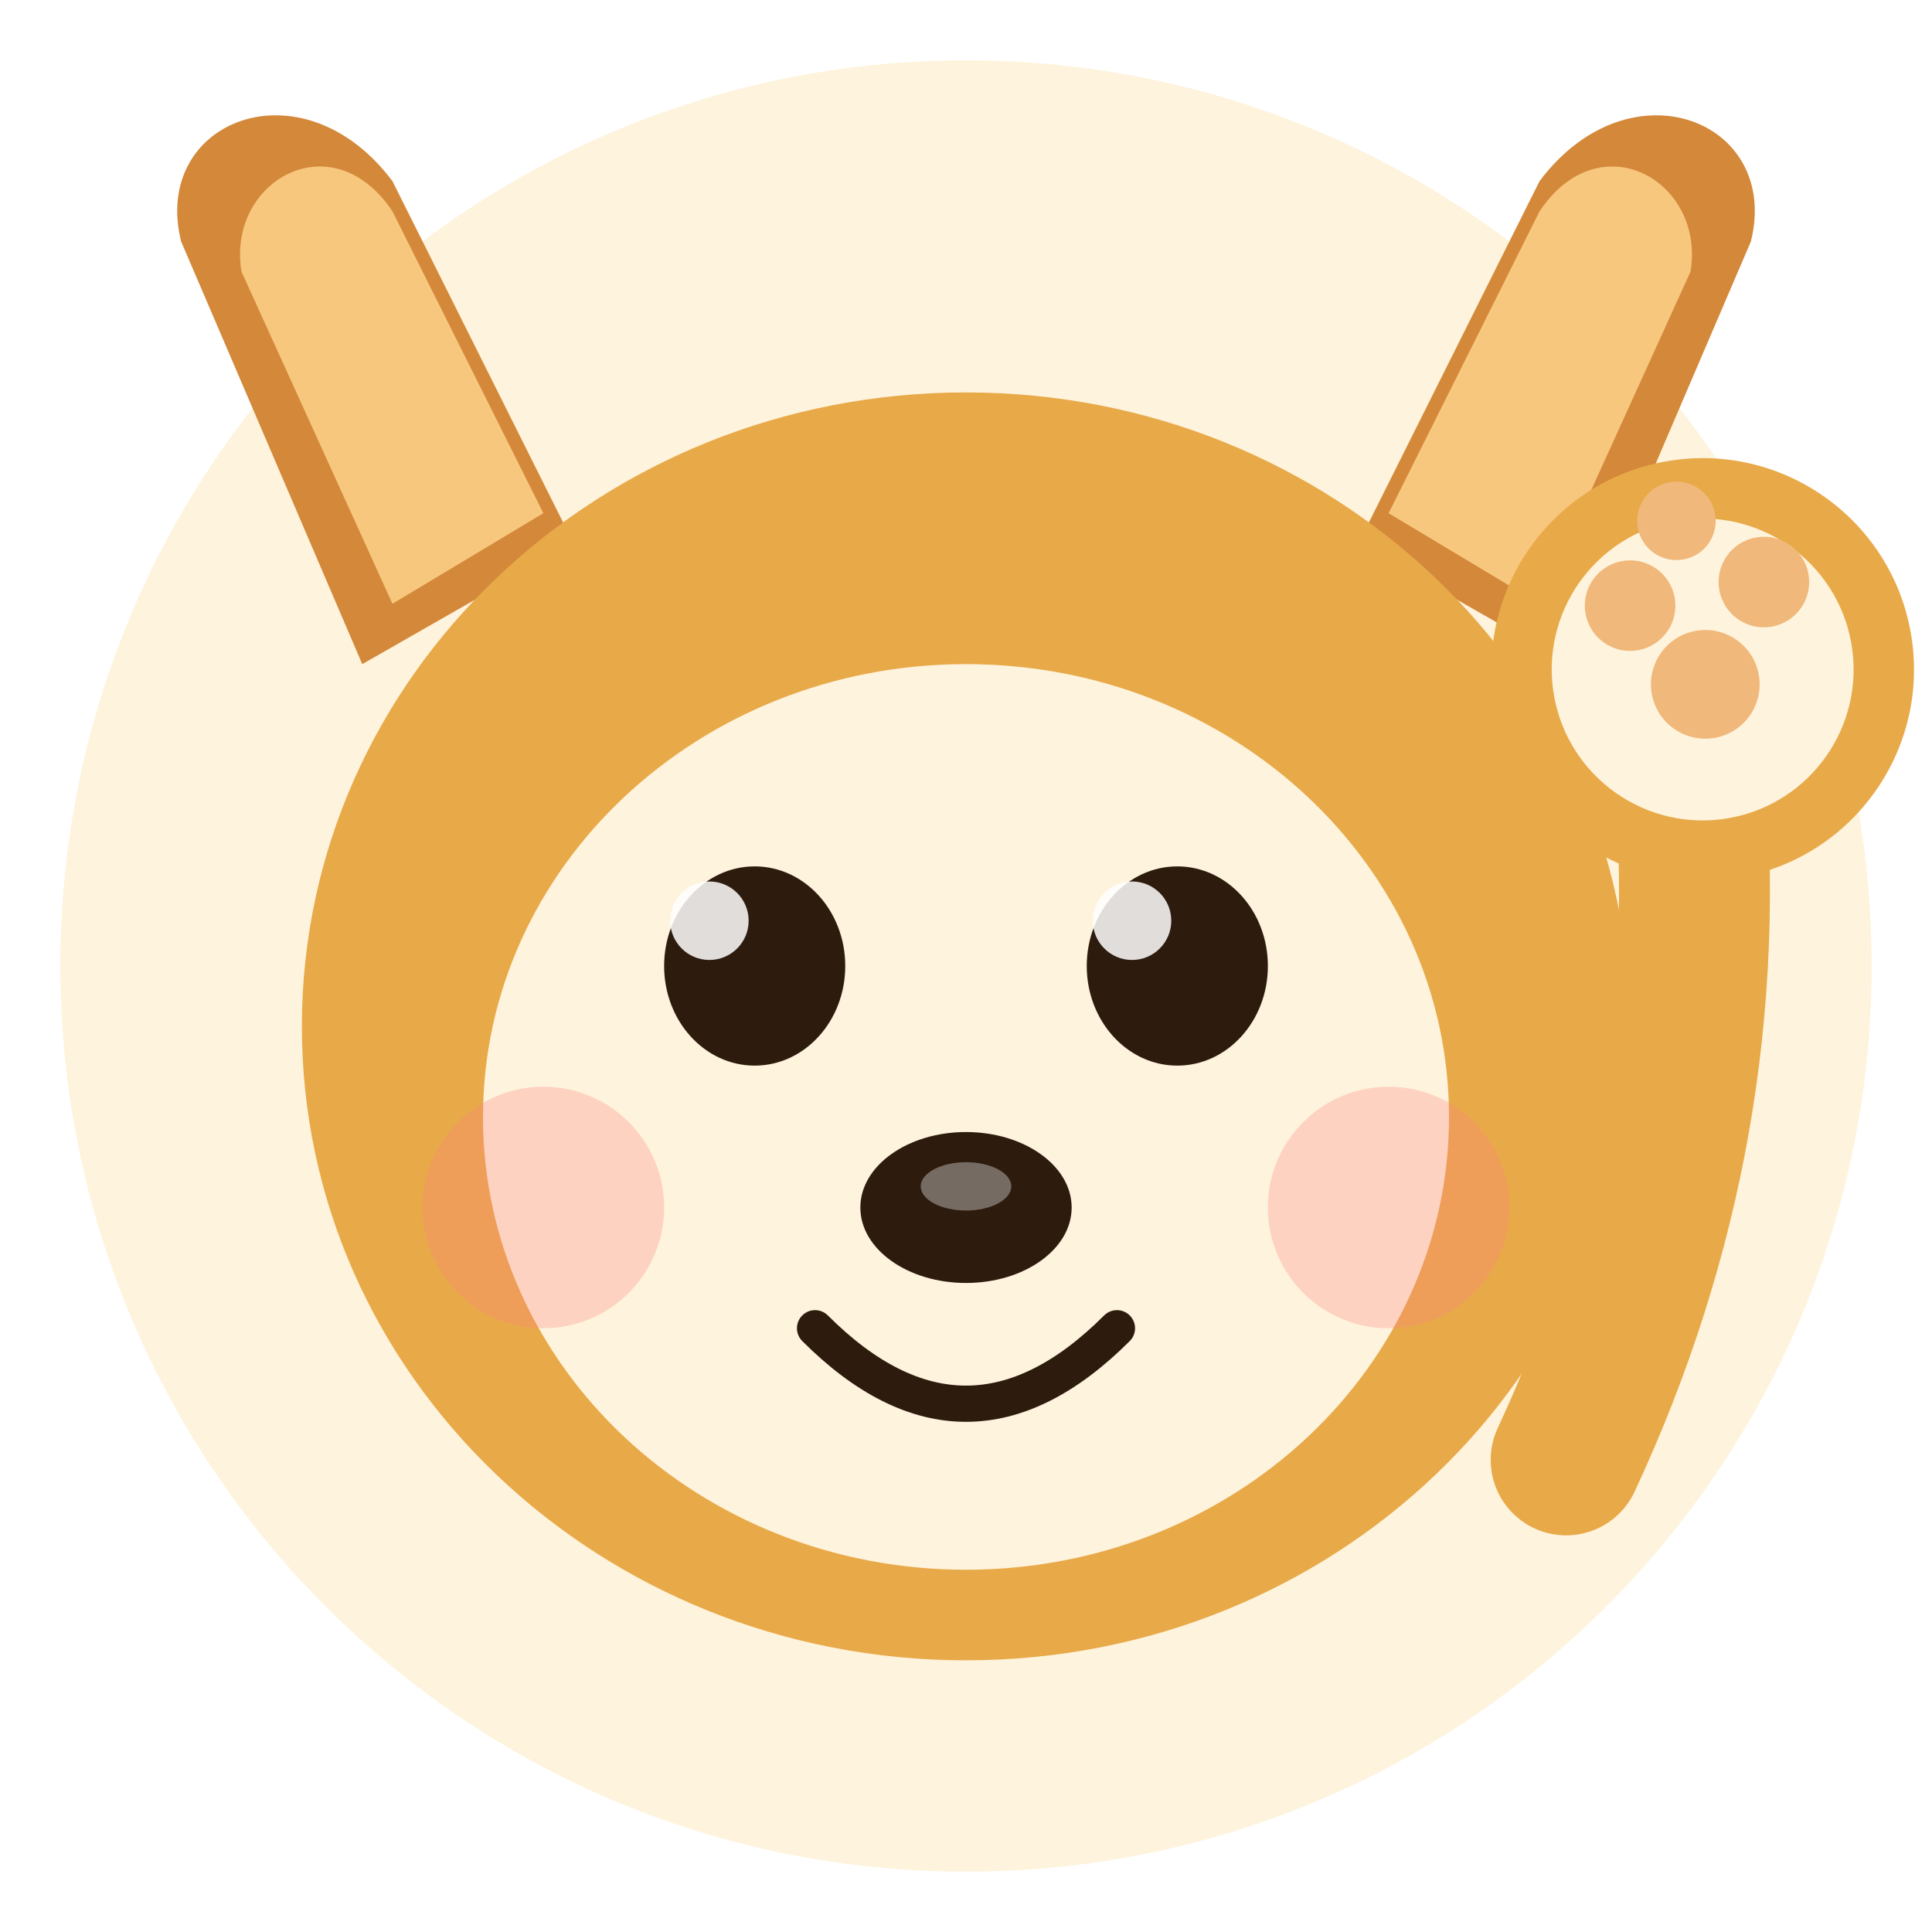
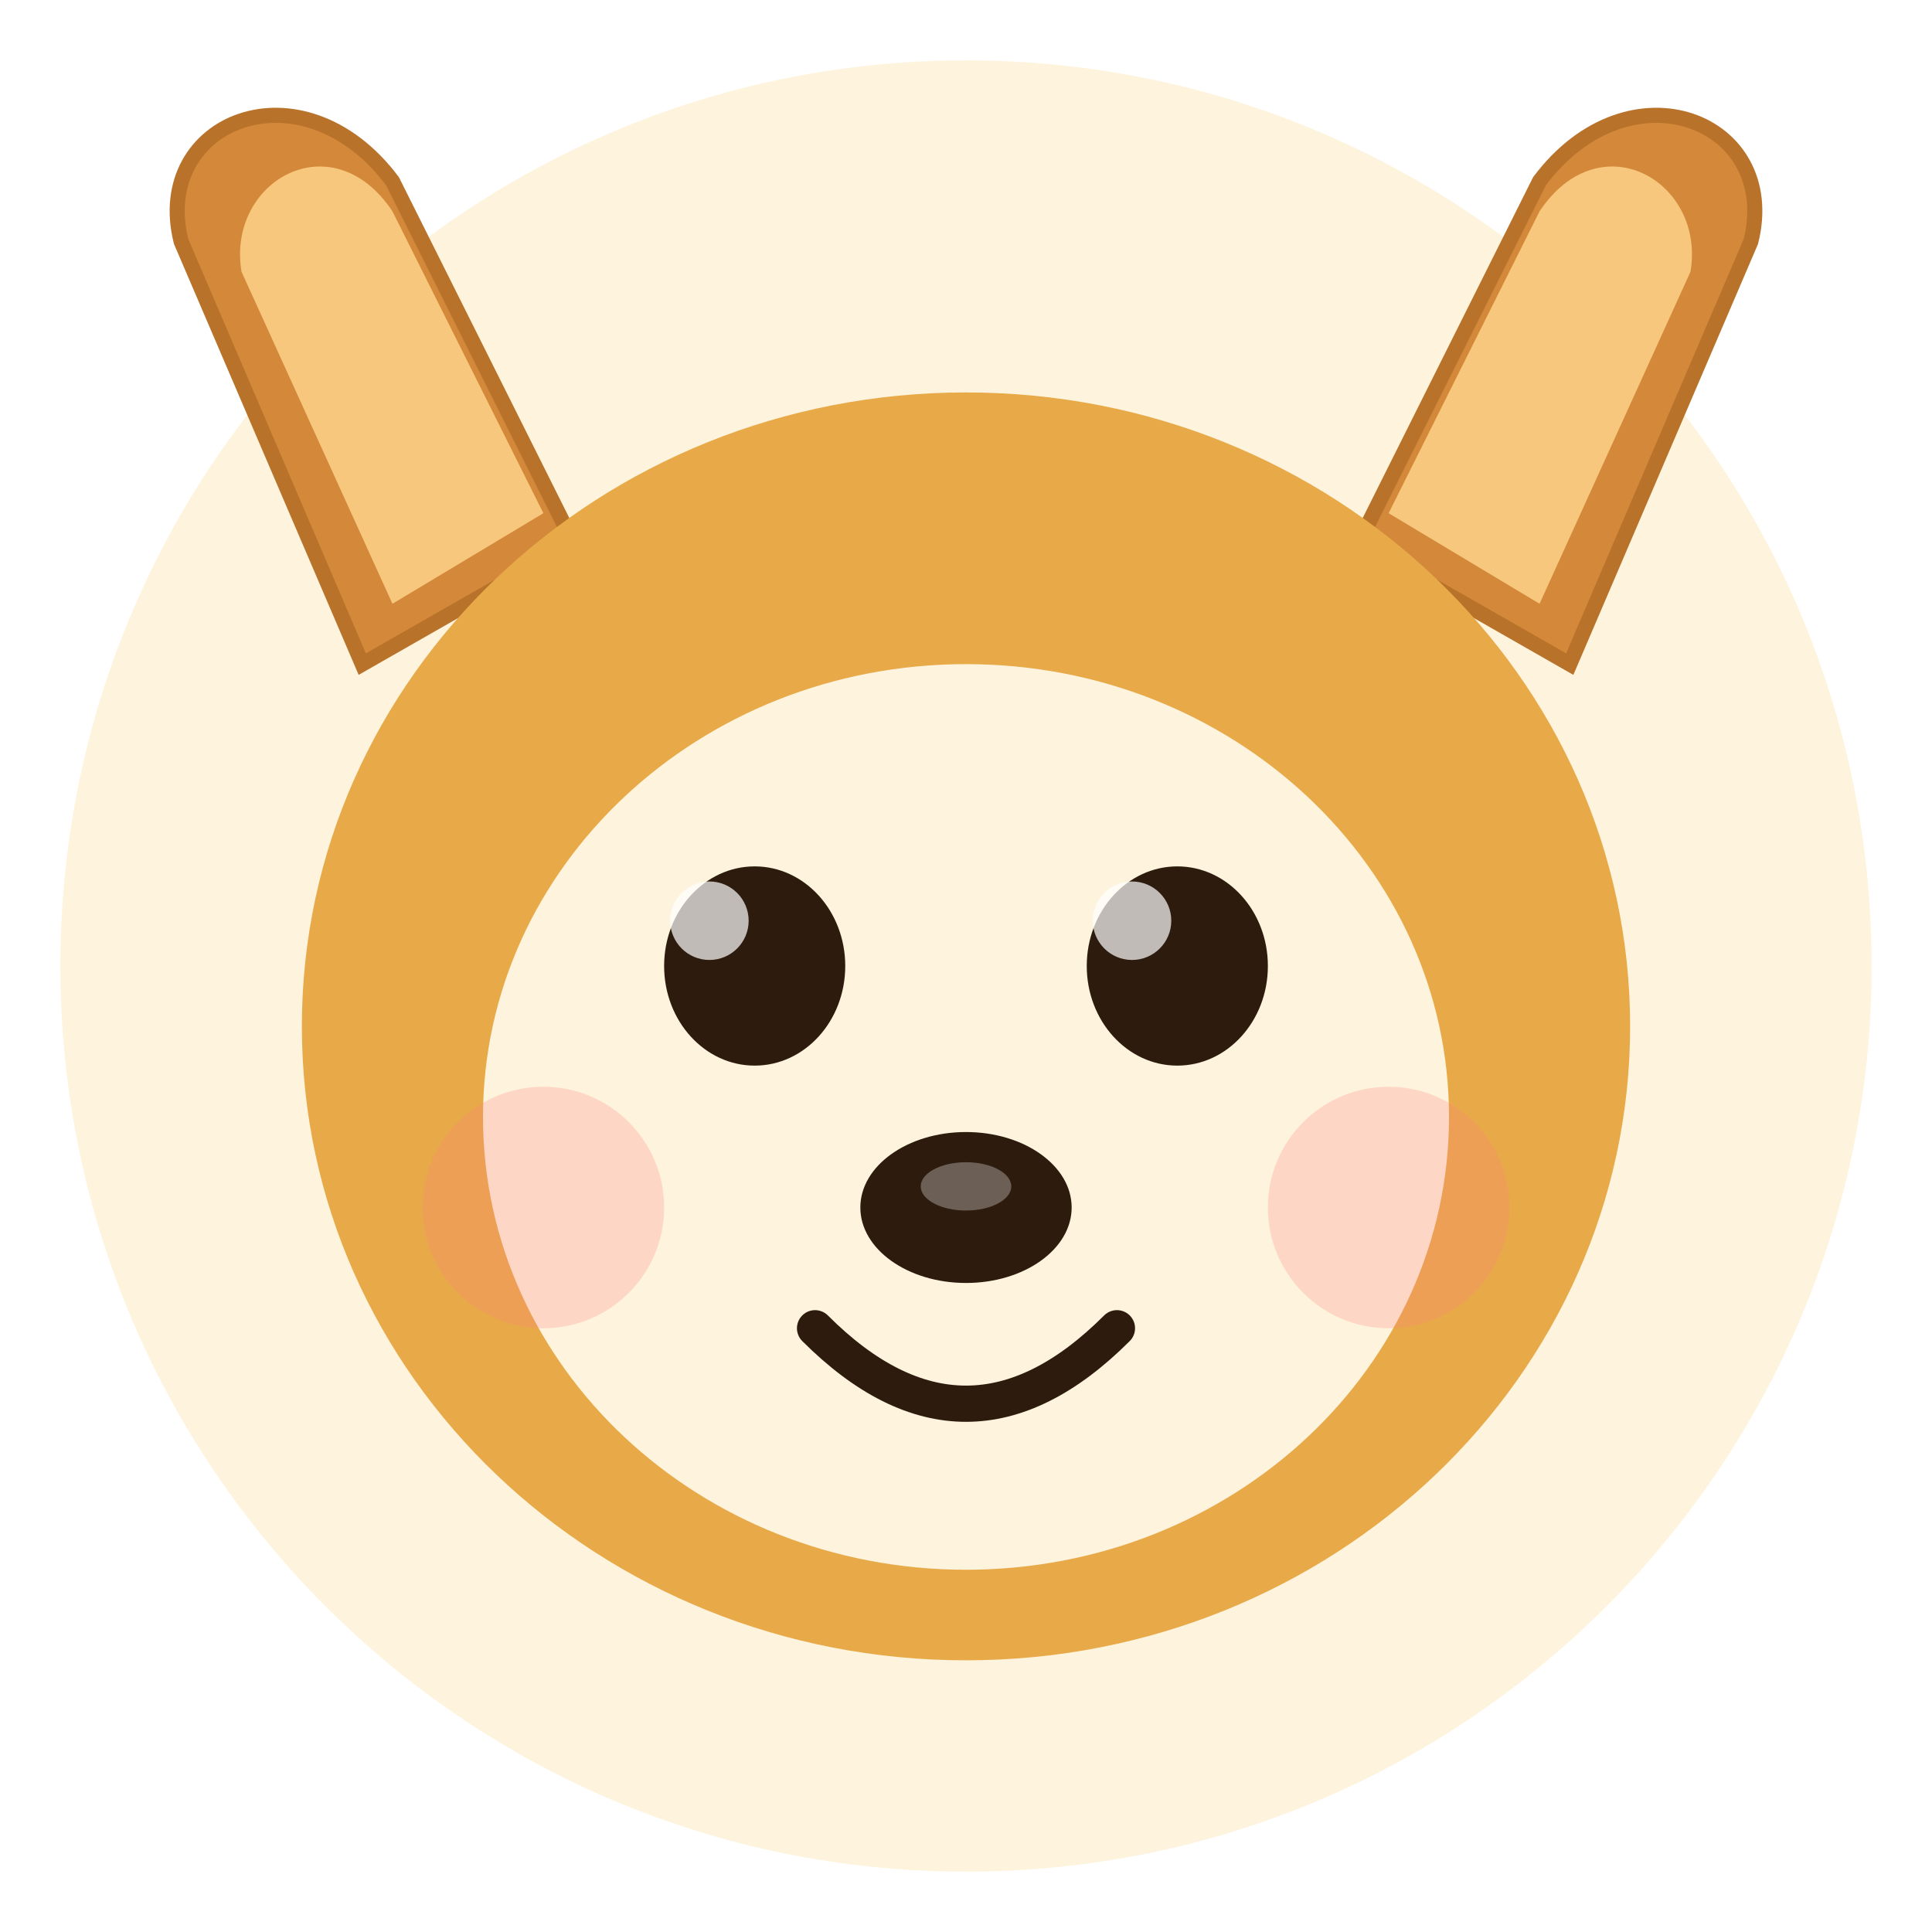
<svg xmlns="http://www.w3.org/2000/svg" viewBox="0 0 64 64">
  <circle cx="32" cy="32" r="30" fill="#fef3dc" />
-   <path d="M12 22L6 8C5 4 10 2 13 6L19 18Z" fill="#d4883a" />
-   <path d="M52 22L58 8C59 4 54 2 51 6L45 18Z" fill="#d4883a" />
+   <path d="M12 22L6 8C5 4 10 2 13 6L19 18Z" fill="#d4883a" stroke="#b8722a" stroke-width=".5" />
+   <path d="M52 22L58 8C59 4 54 2 51 6L45 18Z" fill="#d4883a" stroke="#b8722a" stroke-width=".5" />
  <path d="M13 20L8 9C7.5 6 11 4 13 7L18 17Z" fill="#f7c77e" />
  <path d="M51 20L56 9C56.5 6 53 4 51 7L46 17Z" fill="#f7c77e" />
  <ellipse cx="32" cy="34" rx="22" ry="21" fill="#e8a948" />
  <ellipse cx="32" cy="37" rx="16" ry="15" fill="#fef3dc" />
  <ellipse cx="25" cy="32" rx="3" ry="3.3" fill="#2d1b0e" />
  <ellipse cx="39" cy="32" rx="3" ry="3.3" fill="#2d1b0e" />
-   <circle cx="23.5" cy="30.5" r="1.3" fill="rgba(255,255,255,.85)" />
-   <circle cx="37.5" cy="30.5" r="1.3" fill="rgba(255,255,255,.85)" />
+   <circle cx="23.5" cy="30.5" r="1.3" fill="rgba(255,255,255,.7)" />
+   <circle cx="37.5" cy="30.5" r="1.3" fill="rgba(255,255,255,.7)" />
  <ellipse cx="32" cy="40" rx="3.5" ry="2.5" fill="#2d1b0e" />
-   <ellipse cx="32" cy="39.3" rx="1.5" ry=".8" fill="rgba(255,255,255,.35)" />
+   <ellipse cx="32" cy="39.3" rx="1.5" ry=".8" fill="rgba(255,255,255,.3)" />
  <path d="M27 44 Q32 49 37 44" fill="none" stroke="#2d1b0e" stroke-width="1.2" stroke-linecap="round" />
-   <circle cx="18" cy="40" r="4" fill="rgba(255,130,130,.3)" />
-   <circle cx="46" cy="40" r="4" fill="rgba(255,130,130,.3)" />
-   <g transform="rotate(-10 52 26)">
-     <path d="M48 48 Q55 38 56 26" fill="none" stroke="#e8a948" stroke-width="5" stroke-linecap="round" />
-     <circle cx="57" cy="23" r="7" fill="#e8a948" />
-     <circle cx="57" cy="23" r="5" fill="#fef3dc" />
-     <circle cx="55" cy="20.5" r="1.5" fill="#f0b87a" />
-     <circle cx="59.5" cy="20.5" r="1.5" fill="#f0b87a" />
-     <circle cx="57" cy="18" r="1.3" fill="#f0b87a" />
-     <circle cx="57" cy="23.5" r="1.8" fill="#f0b87a" />
-   </g>
+   <circle cx="18" cy="40" r="4" fill="rgba(255,130,130,.25)" />
+   <circle cx="46" cy="40" r="4" fill="rgba(255,130,130,.25)" />
</svg>
